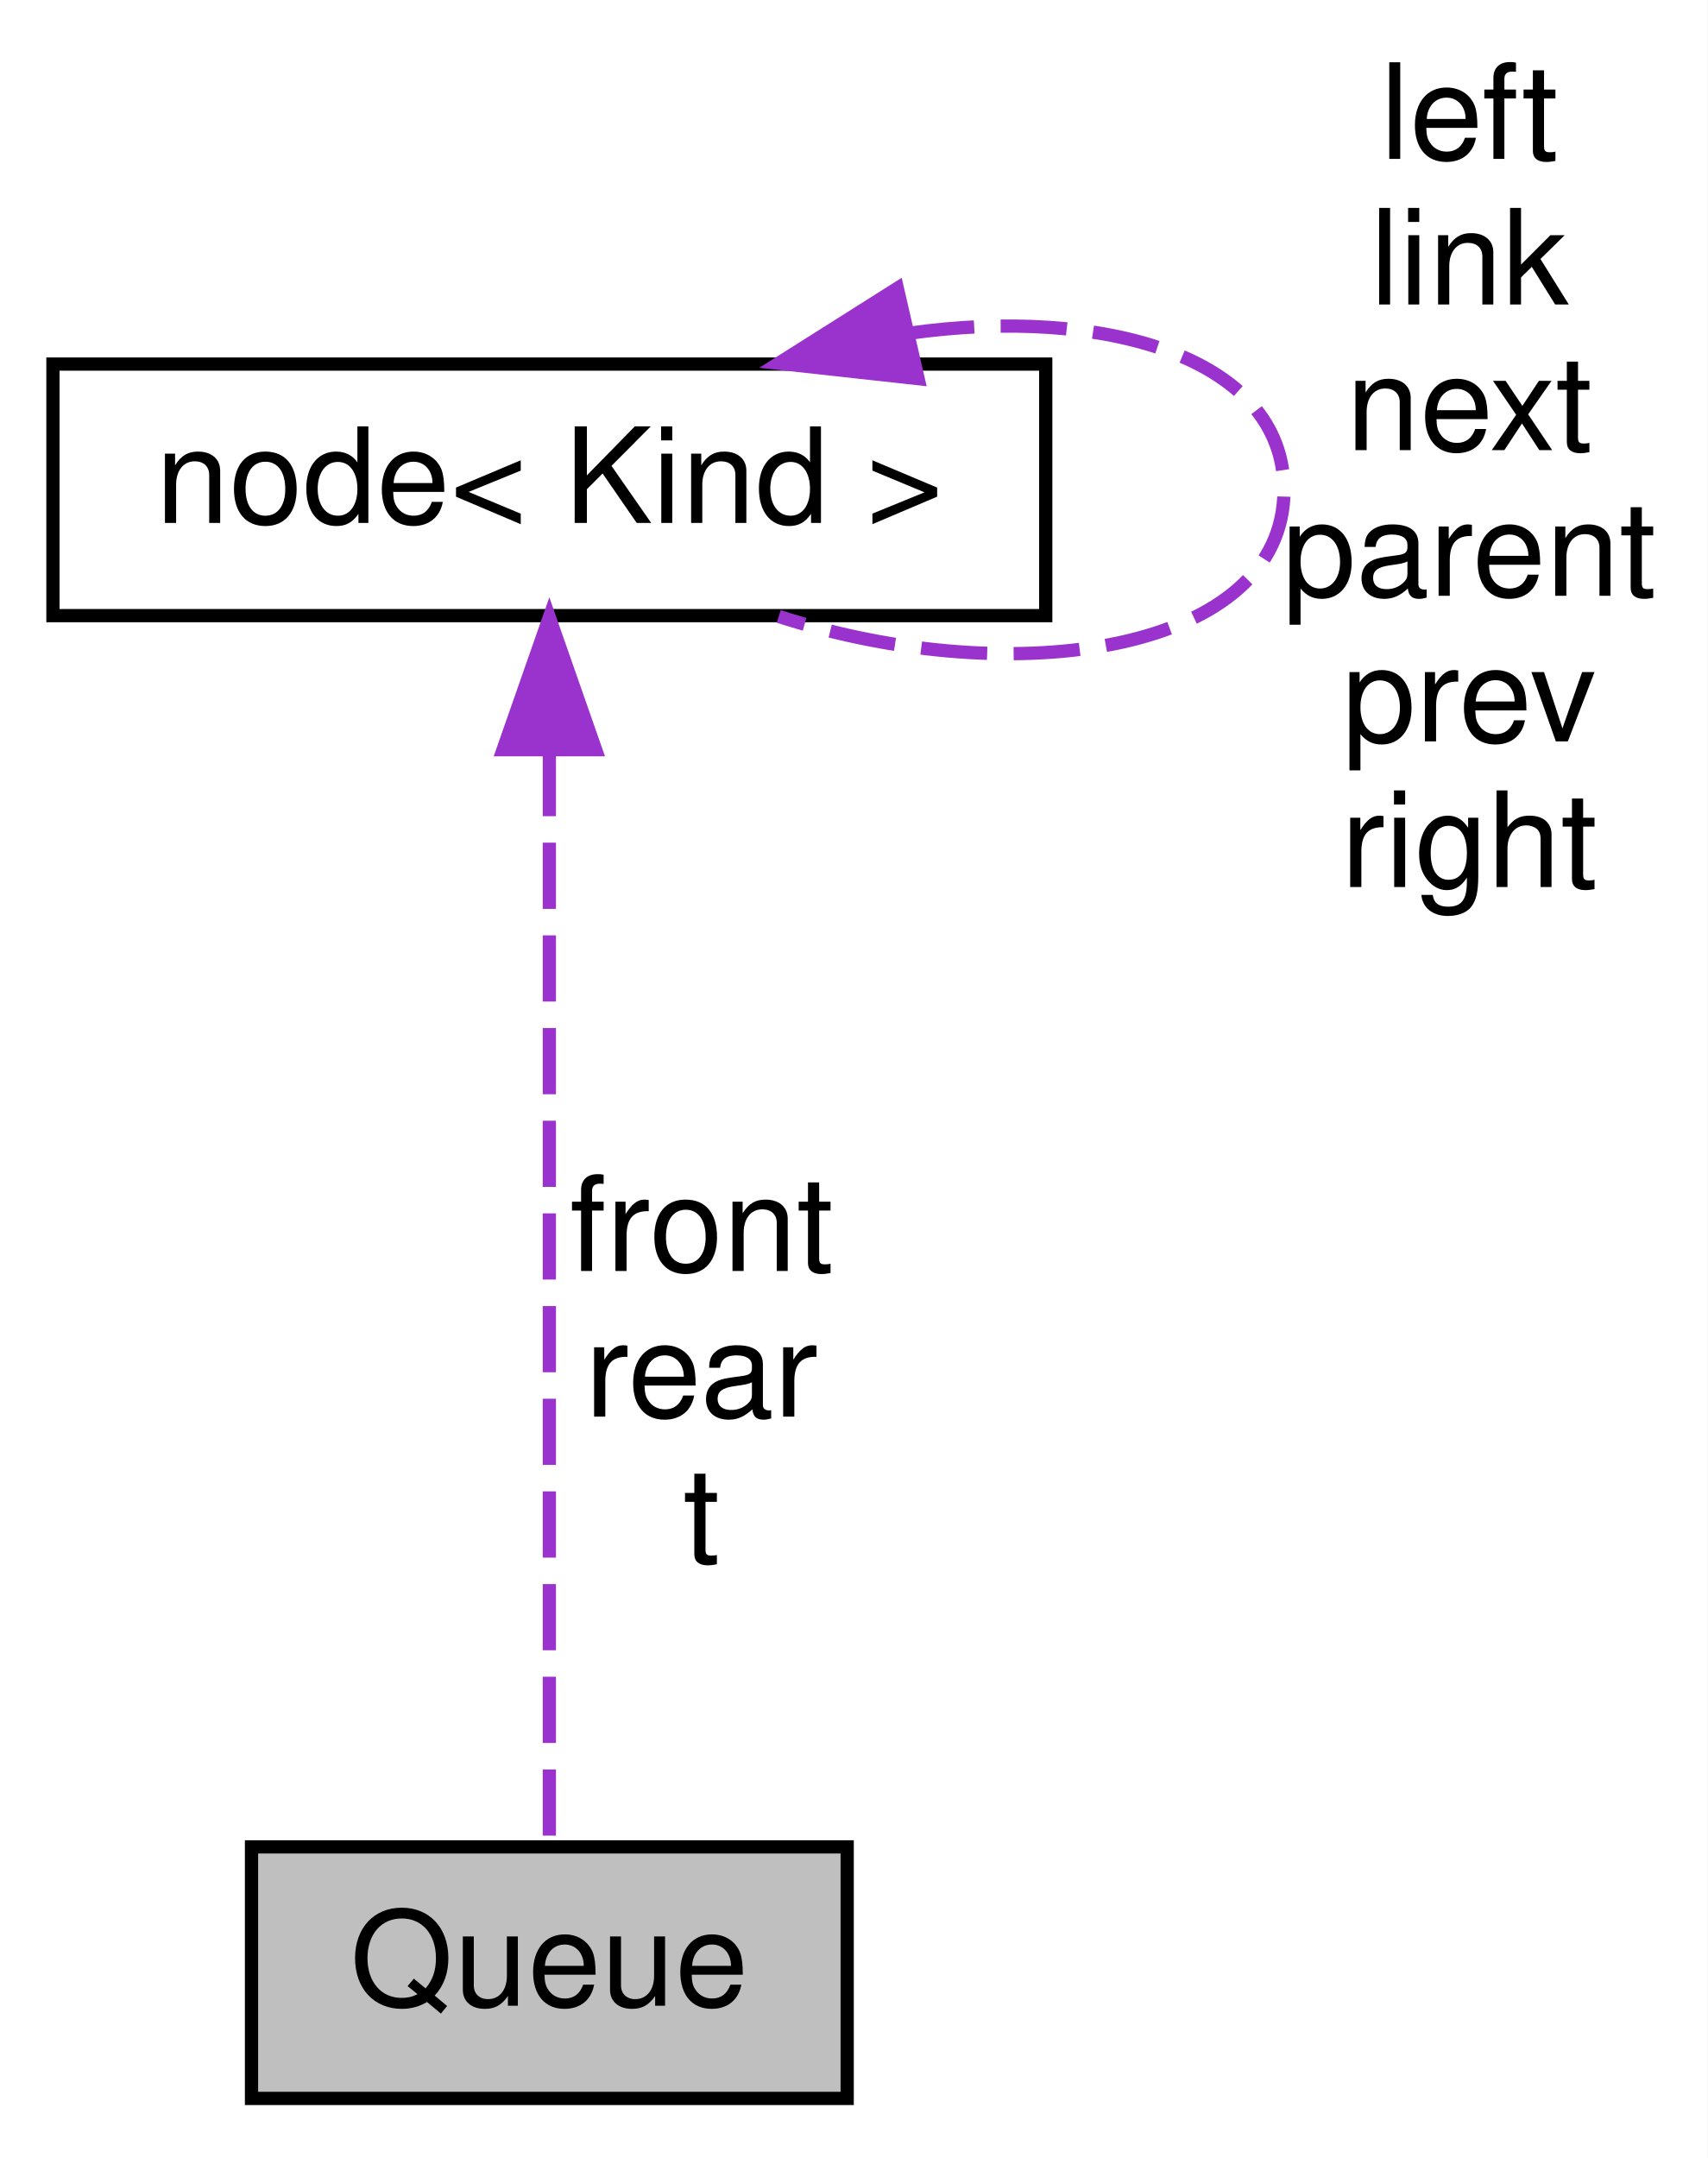
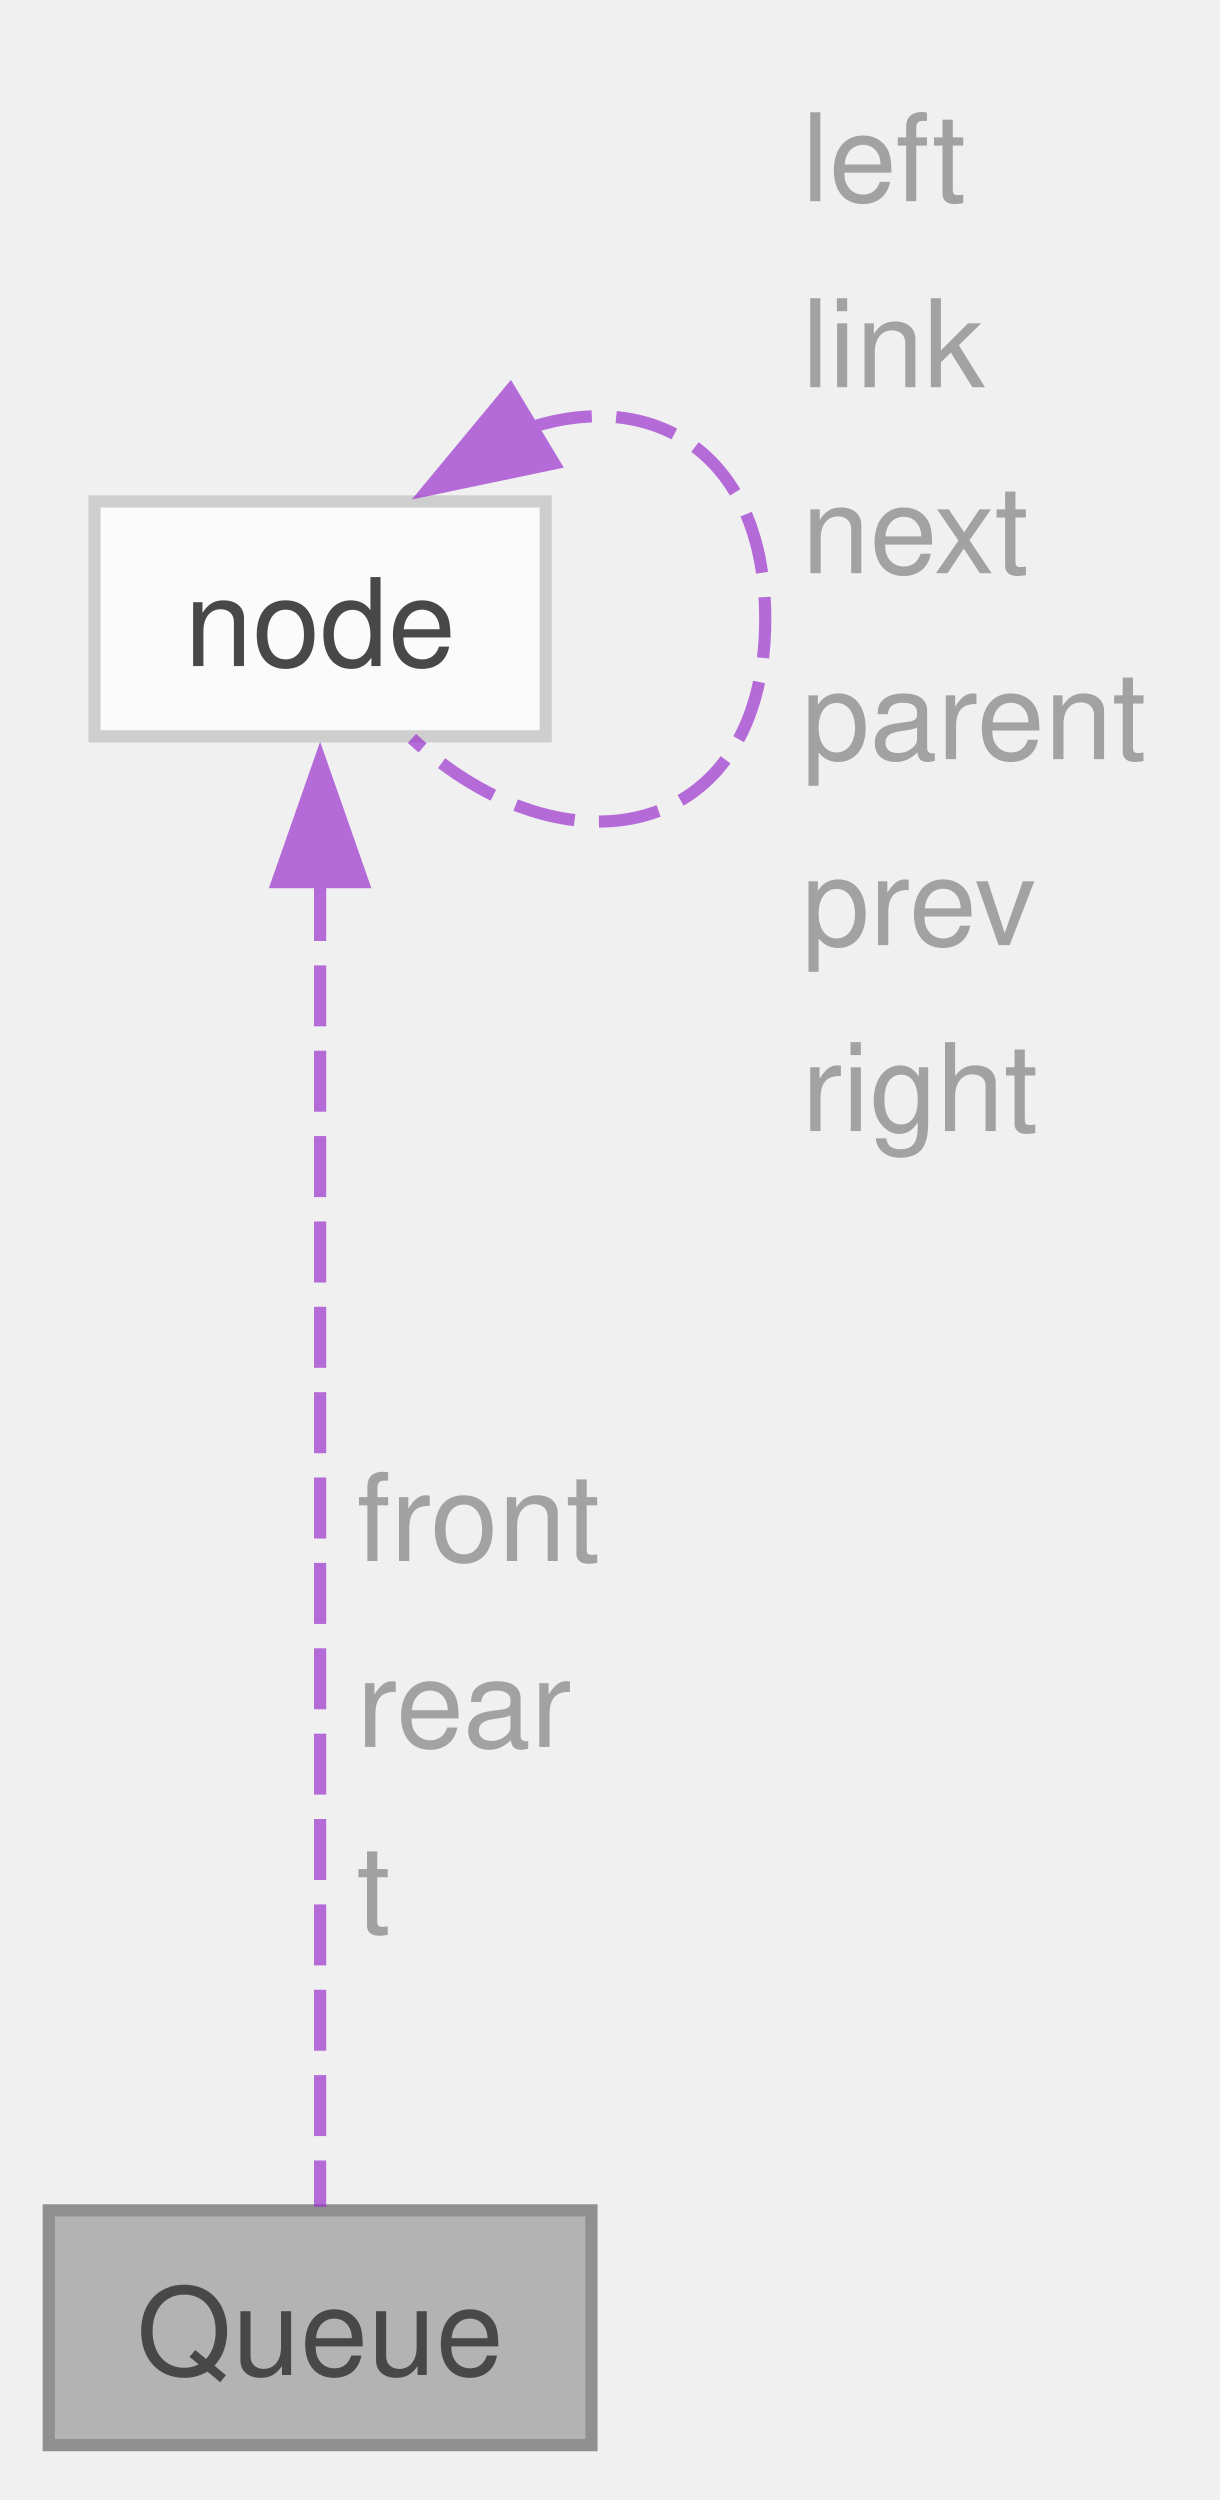
- <svg xmlns="http://www.w3.org/2000/svg" xmlns:xlink="http://www.w3.org/1999/xlink" width="129pt" height="163pt" viewBox="0.00 0.00 129.00 163.00">
-   <g id="graph0" class="graph" transform="scale(1 1) rotate(0) translate(4 159)">
-     <polygon fill="white" stroke="transparent" points="-4,4 -4,-159 125,-159 125,4 -4,4" />
-     <g id="node1" class="node">
-       <g id="a_node1">
-         <a xlink:title=" ">
-           <polygon fill="#bfbfbf" stroke="black" points="15,-0.5 15,-19.5 60,-19.5 60,-0.5 15,-0.5" />
-           <text text-anchor="middle" x="37.5" y="-7.5" font-family="Helvetica,sans-Serif" font-size="10.00">Queue</text>
-         </a>
+ <svg xmlns="http://www.w3.org/2000/svg" xmlns:xlink="http://www.w3.org/1999/xlink" width="100pt" height="205pt" viewBox="0.00 0.00 100.00 205.00">
+   <svg id="main" version="1.1" xml:space="preserve">
+     <style type="text/css">
+ .node, .edge {opacity: 0.7;}
+ .node.selected, .edge.selected {opacity: 1;}
+ .edge:hover path { stroke: red; }
+ .edge:hover polygon { stroke: red; fill: red; }
+ </style>
+     <svg id="graph" class="graph">
+       <g id="graph0" class="graph" transform="scale(1 1) rotate(0) translate(4 200.5)">
+         <g id="Node000001" class="node">
+           <g id="a_Node000001">
+             <a xlink:title=" ">
+               <polygon fill="#999999" stroke="#666666" points="44.5,-19.25 0,-19.25 0,0 44.5,0 44.5,-19.25" />
+               <text xml:space="preserve" text-anchor="middle" x="22.25" y="-5.75" font-family="Helvetica,sans-Serif" font-size="10.00">Queue</text>
+             </a>
+           </g>
+         </g>
+         <g id="Node000002" class="node">
+           <g id="a_Node000002">
+             <a xlink:href="../../d5/da1/structnode.html" target="_top" xlink:title=" ">
+               <polygon fill="white" stroke="#bfbfbf" points="40.75,-159.38 3.75,-159.38 3.75,-140.12 40.75,-140.12 40.75,-159.38" />
+               <text xml:space="preserve" text-anchor="middle" x="22.25" y="-145.88" font-family="Helvetica,sans-Serif" font-size="10.00">node</text>
+             </a>
+           </g>
+         </g>
+         <g id="edge1_Node000001_Node000002" class="edge">
+           <g id="a_edge1_Node000001_Node000002">
+             <a xlink:title=" ">
+               <path fill="none" stroke="#9a32cd" stroke-dasharray="5,2" d="M22.25,-128.34C22.25,-97.77 22.25,-41.34 22.25,-19.54" />
+               <polygon fill="#9a32cd" stroke="#9a32cd" points="18.75,-128.17 22.25,-138.17 25.75,-128.17 18.75,-128.17" />
+             </a>
+           </g>
+           <text xml:space="preserve" text-anchor="start" x="25.25" y="-72.5" font-family="Helvetica,sans-Serif" font-size="10.00" fill="grey">front</text>
+           <text xml:space="preserve" text-anchor="start" x="25.25" y="-57.25" font-family="Helvetica,sans-Serif" font-size="10.00" fill="grey">rear</text>
+           <text xml:space="preserve" text-anchor="start" x="25.25" y="-42" font-family="Helvetica,sans-Serif" font-size="10.00" fill="grey">t</text>
+         </g>
+         <g id="edge2_Node000002_Node000002" class="edge">
+           <g id="a_edge2_Node000002_Node000002">
+             <a xlink:title=" ">
+               <path fill="none" stroke="#9a32cd" stroke-dasharray="5,2" d="M39.62,-165.48C49.54,-168.63 58.75,-163.38 58.75,-149.75 58.75,-131.57 42.38,-128.31 29.78,-139.95" />
+               <polygon fill="#9a32cd" stroke="#9a32cd" points="41.44,-162.5 31.07,-160.33 37.83,-168.49 41.44,-162.5" />
+             </a>
+           </g>
+           <text xml:space="preserve" text-anchor="start" x="61.75" y="-184" font-family="Helvetica,sans-Serif" font-size="10.00" fill="grey">left</text>
+           <text xml:space="preserve" text-anchor="start" x="61.75" y="-168.75" font-family="Helvetica,sans-Serif" font-size="10.00" fill="grey">link</text>
+           <text xml:space="preserve" text-anchor="start" x="61.75" y="-153.5" font-family="Helvetica,sans-Serif" font-size="10.00" fill="grey">next</text>
+           <text xml:space="preserve" text-anchor="start" x="61.75" y="-138.25" font-family="Helvetica,sans-Serif" font-size="10.00" fill="grey">parent</text>
+           <text xml:space="preserve" text-anchor="start" x="61.75" y="-123" font-family="Helvetica,sans-Serif" font-size="10.00" fill="grey">prev</text>
+           <text xml:space="preserve" text-anchor="start" x="61.75" y="-107.75" font-family="Helvetica,sans-Serif" font-size="10.00" fill="grey">right</text>
+         </g>
      </g>
-     </g>
-     <g id="node2" class="node">
-       <g id="a_node2">
-         <a xlink:href="../../d5/da1/structnode.html" target="_top" xlink:title=" ">
-           <polygon fill="white" stroke="black" points="0,-112.5 0,-131.5 75,-131.5 75,-112.5 0,-112.5" />
-           <text text-anchor="middle" x="37.5" y="-119.5" font-family="Helvetica,sans-Serif" font-size="10.00">node&lt; Kind &gt;</text>
-         </a>
-       </g>
-     </g>
-     <g id="edge1" class="edge">
-       <path fill="none" stroke="#9a32cd" stroke-dasharray="5,2" d="M37.5,-102.35C37.5,-78.25 37.5,-37.31 37.5,-19.59" />
-       <polygon fill="#9a32cd" stroke="#9a32cd" points="34,-102.37 37.5,-112.37 41,-102.37 34,-102.37" />
-       <text text-anchor="middle" x="49" y="-63" font-family="Helvetica,sans-Serif" font-size="10.00"> front</text>
-       <text text-anchor="middle" x="49" y="-52" font-family="Helvetica,sans-Serif" font-size="10.00">rear</text>
-       <text text-anchor="middle" x="49" y="-41" font-family="Helvetica,sans-Serif" font-size="10.00">t</text>
-     </g>
-     <g id="edge2" class="edge">
-       <path fill="none" stroke="#9a32cd" stroke-dasharray="5,2" d="M64.62,-133.82C79.43,-135.93 93,-131.99 93,-122 93,-109.82 72.83,-106.63 54.83,-112.44" />
-       <polygon fill="#9a32cd" stroke="#9a32cd" points="65.36,-130.4 54.83,-131.56 63.79,-137.22 65.36,-130.4" />
-       <text text-anchor="middle" x="107" y="-147" font-family="Helvetica,sans-Serif" font-size="10.00"> left</text>
-       <text text-anchor="middle" x="107" y="-136" font-family="Helvetica,sans-Serif" font-size="10.00">link</text>
-       <text text-anchor="middle" x="107" y="-125" font-family="Helvetica,sans-Serif" font-size="10.00">next</text>
-       <text text-anchor="middle" x="107" y="-114" font-family="Helvetica,sans-Serif" font-size="10.00">parent</text>
-       <text text-anchor="middle" x="107" y="-103" font-family="Helvetica,sans-Serif" font-size="10.00">prev</text>
-       <text text-anchor="middle" x="107" y="-92" font-family="Helvetica,sans-Serif" font-size="10.00">right</text>
-     </g>
-   </g>
+     </svg>
+   </svg>
+   <style type="text/css">
+ 
+ [data-mouse-over-selected='false'] { opacity: 0.7; }
+ [data-mouse-over-selected='true']  { opacity: 1.0; }
+ 
+ </style>
</svg>
